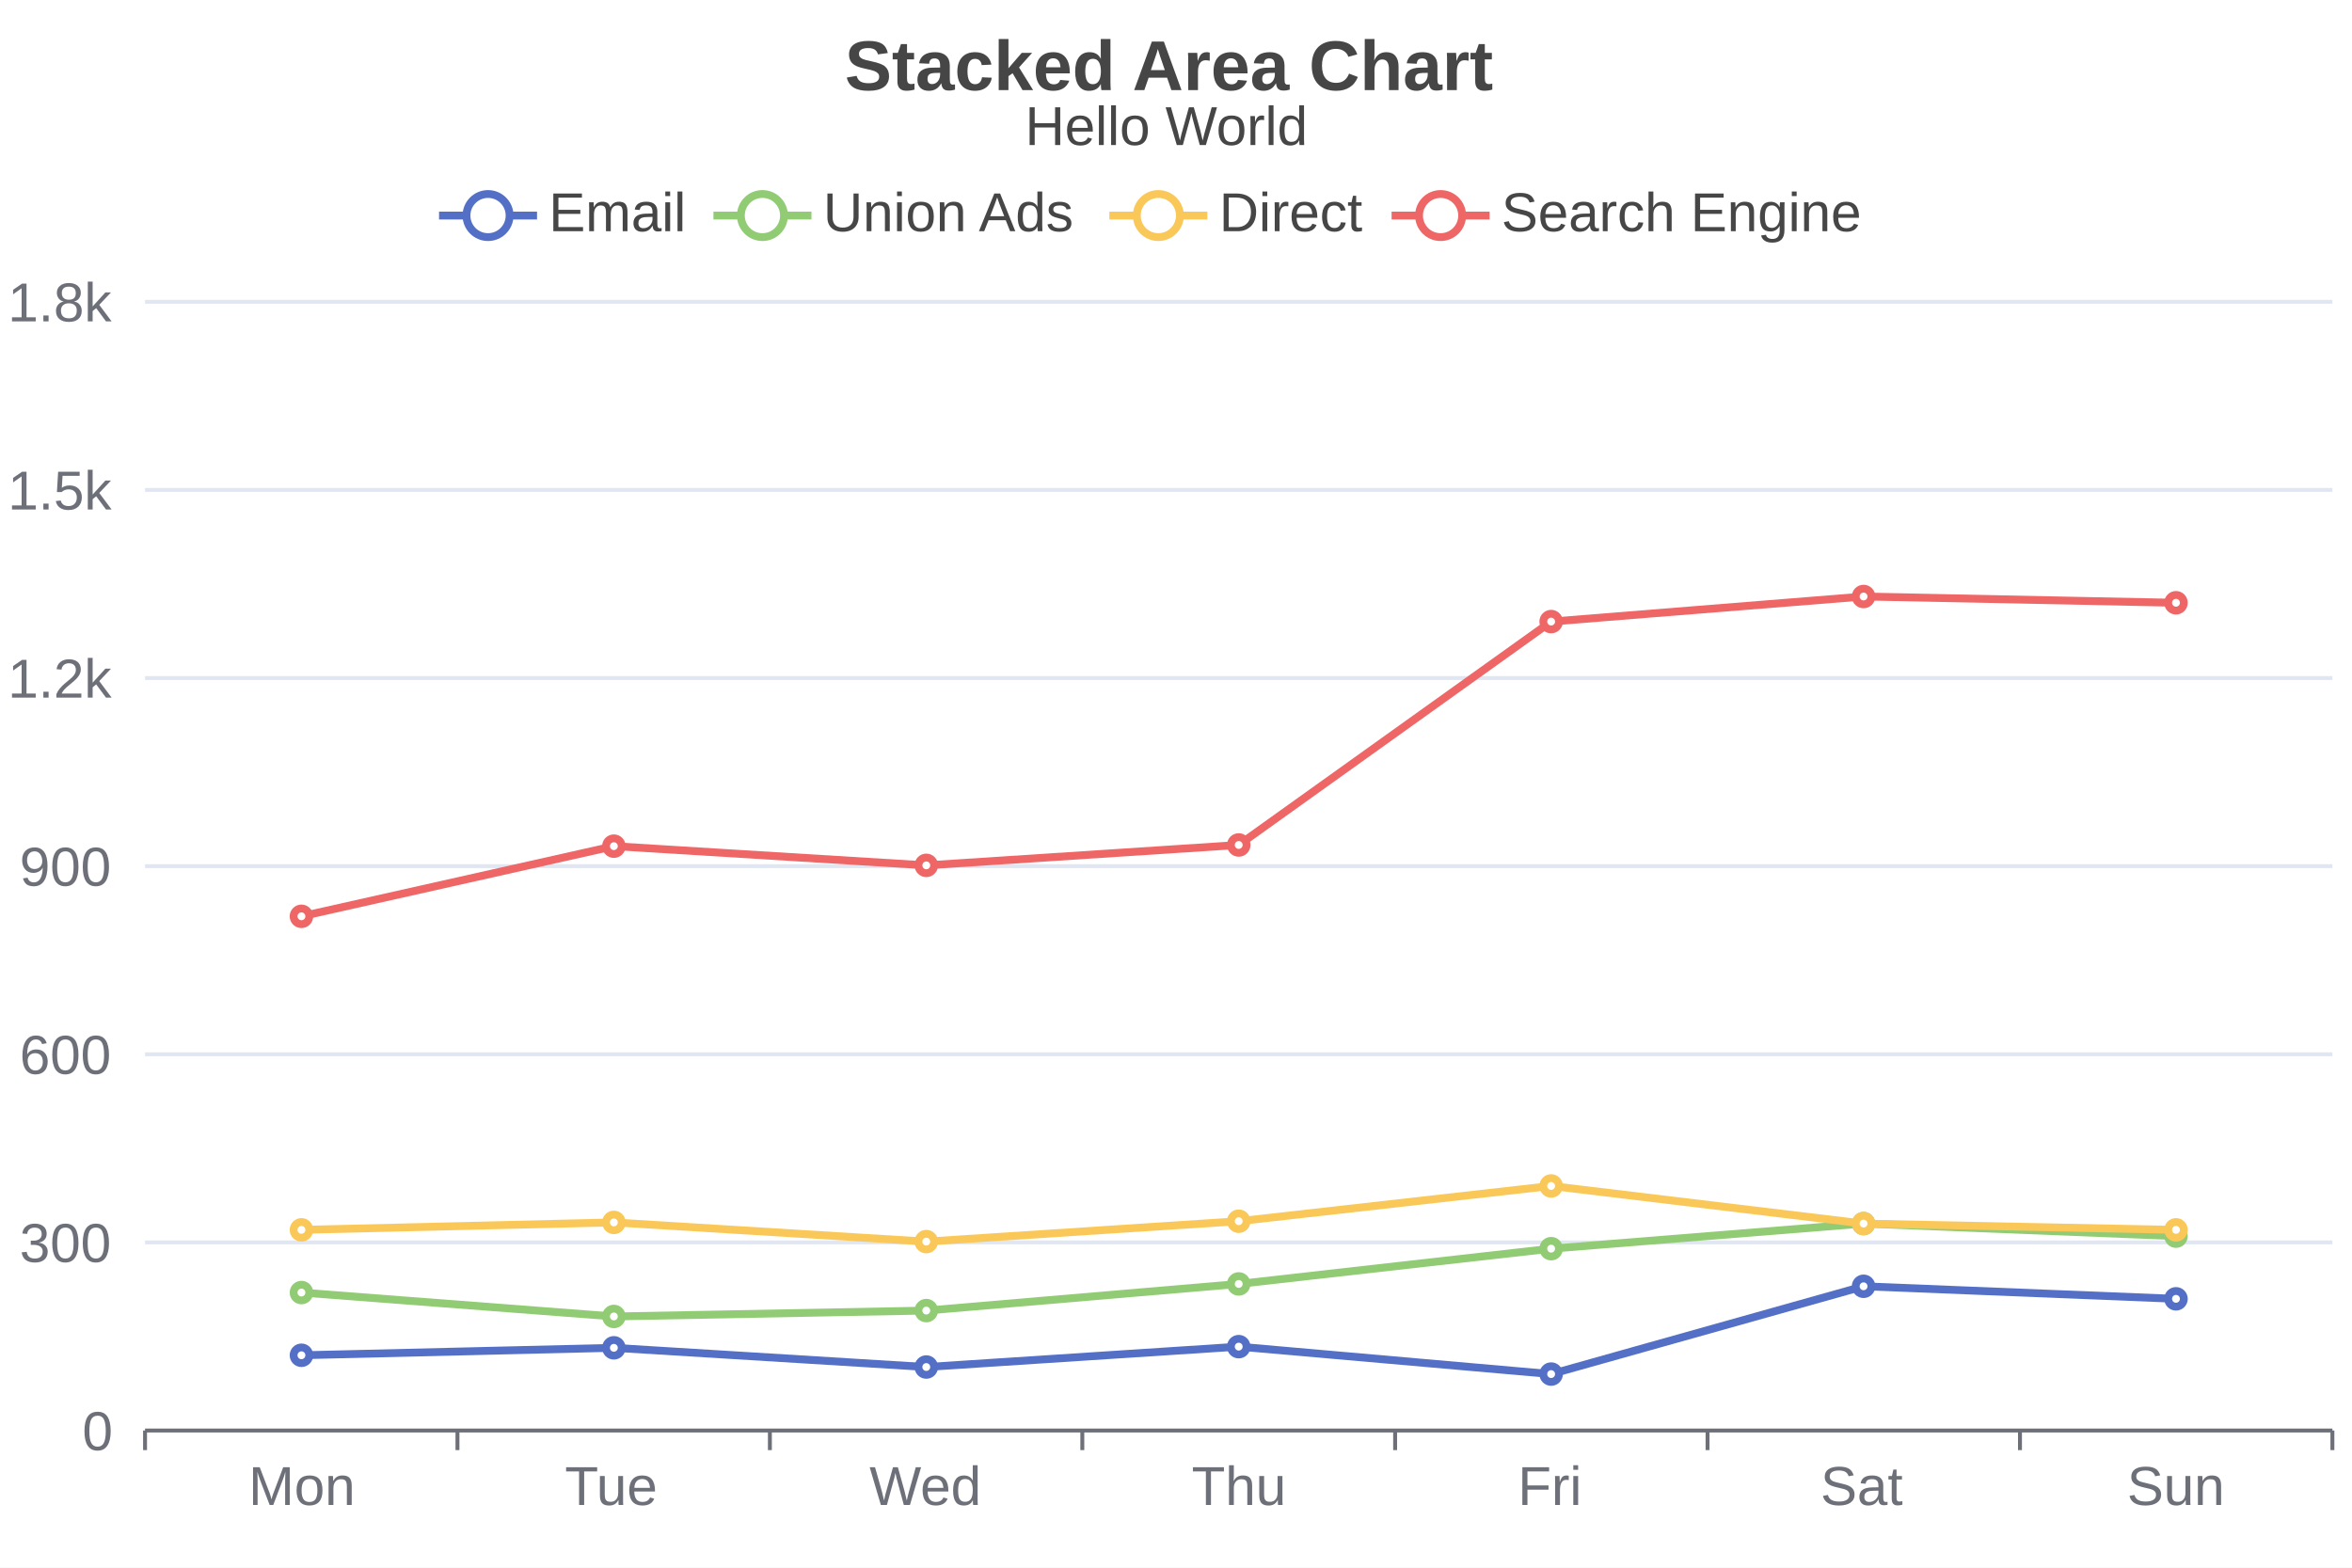
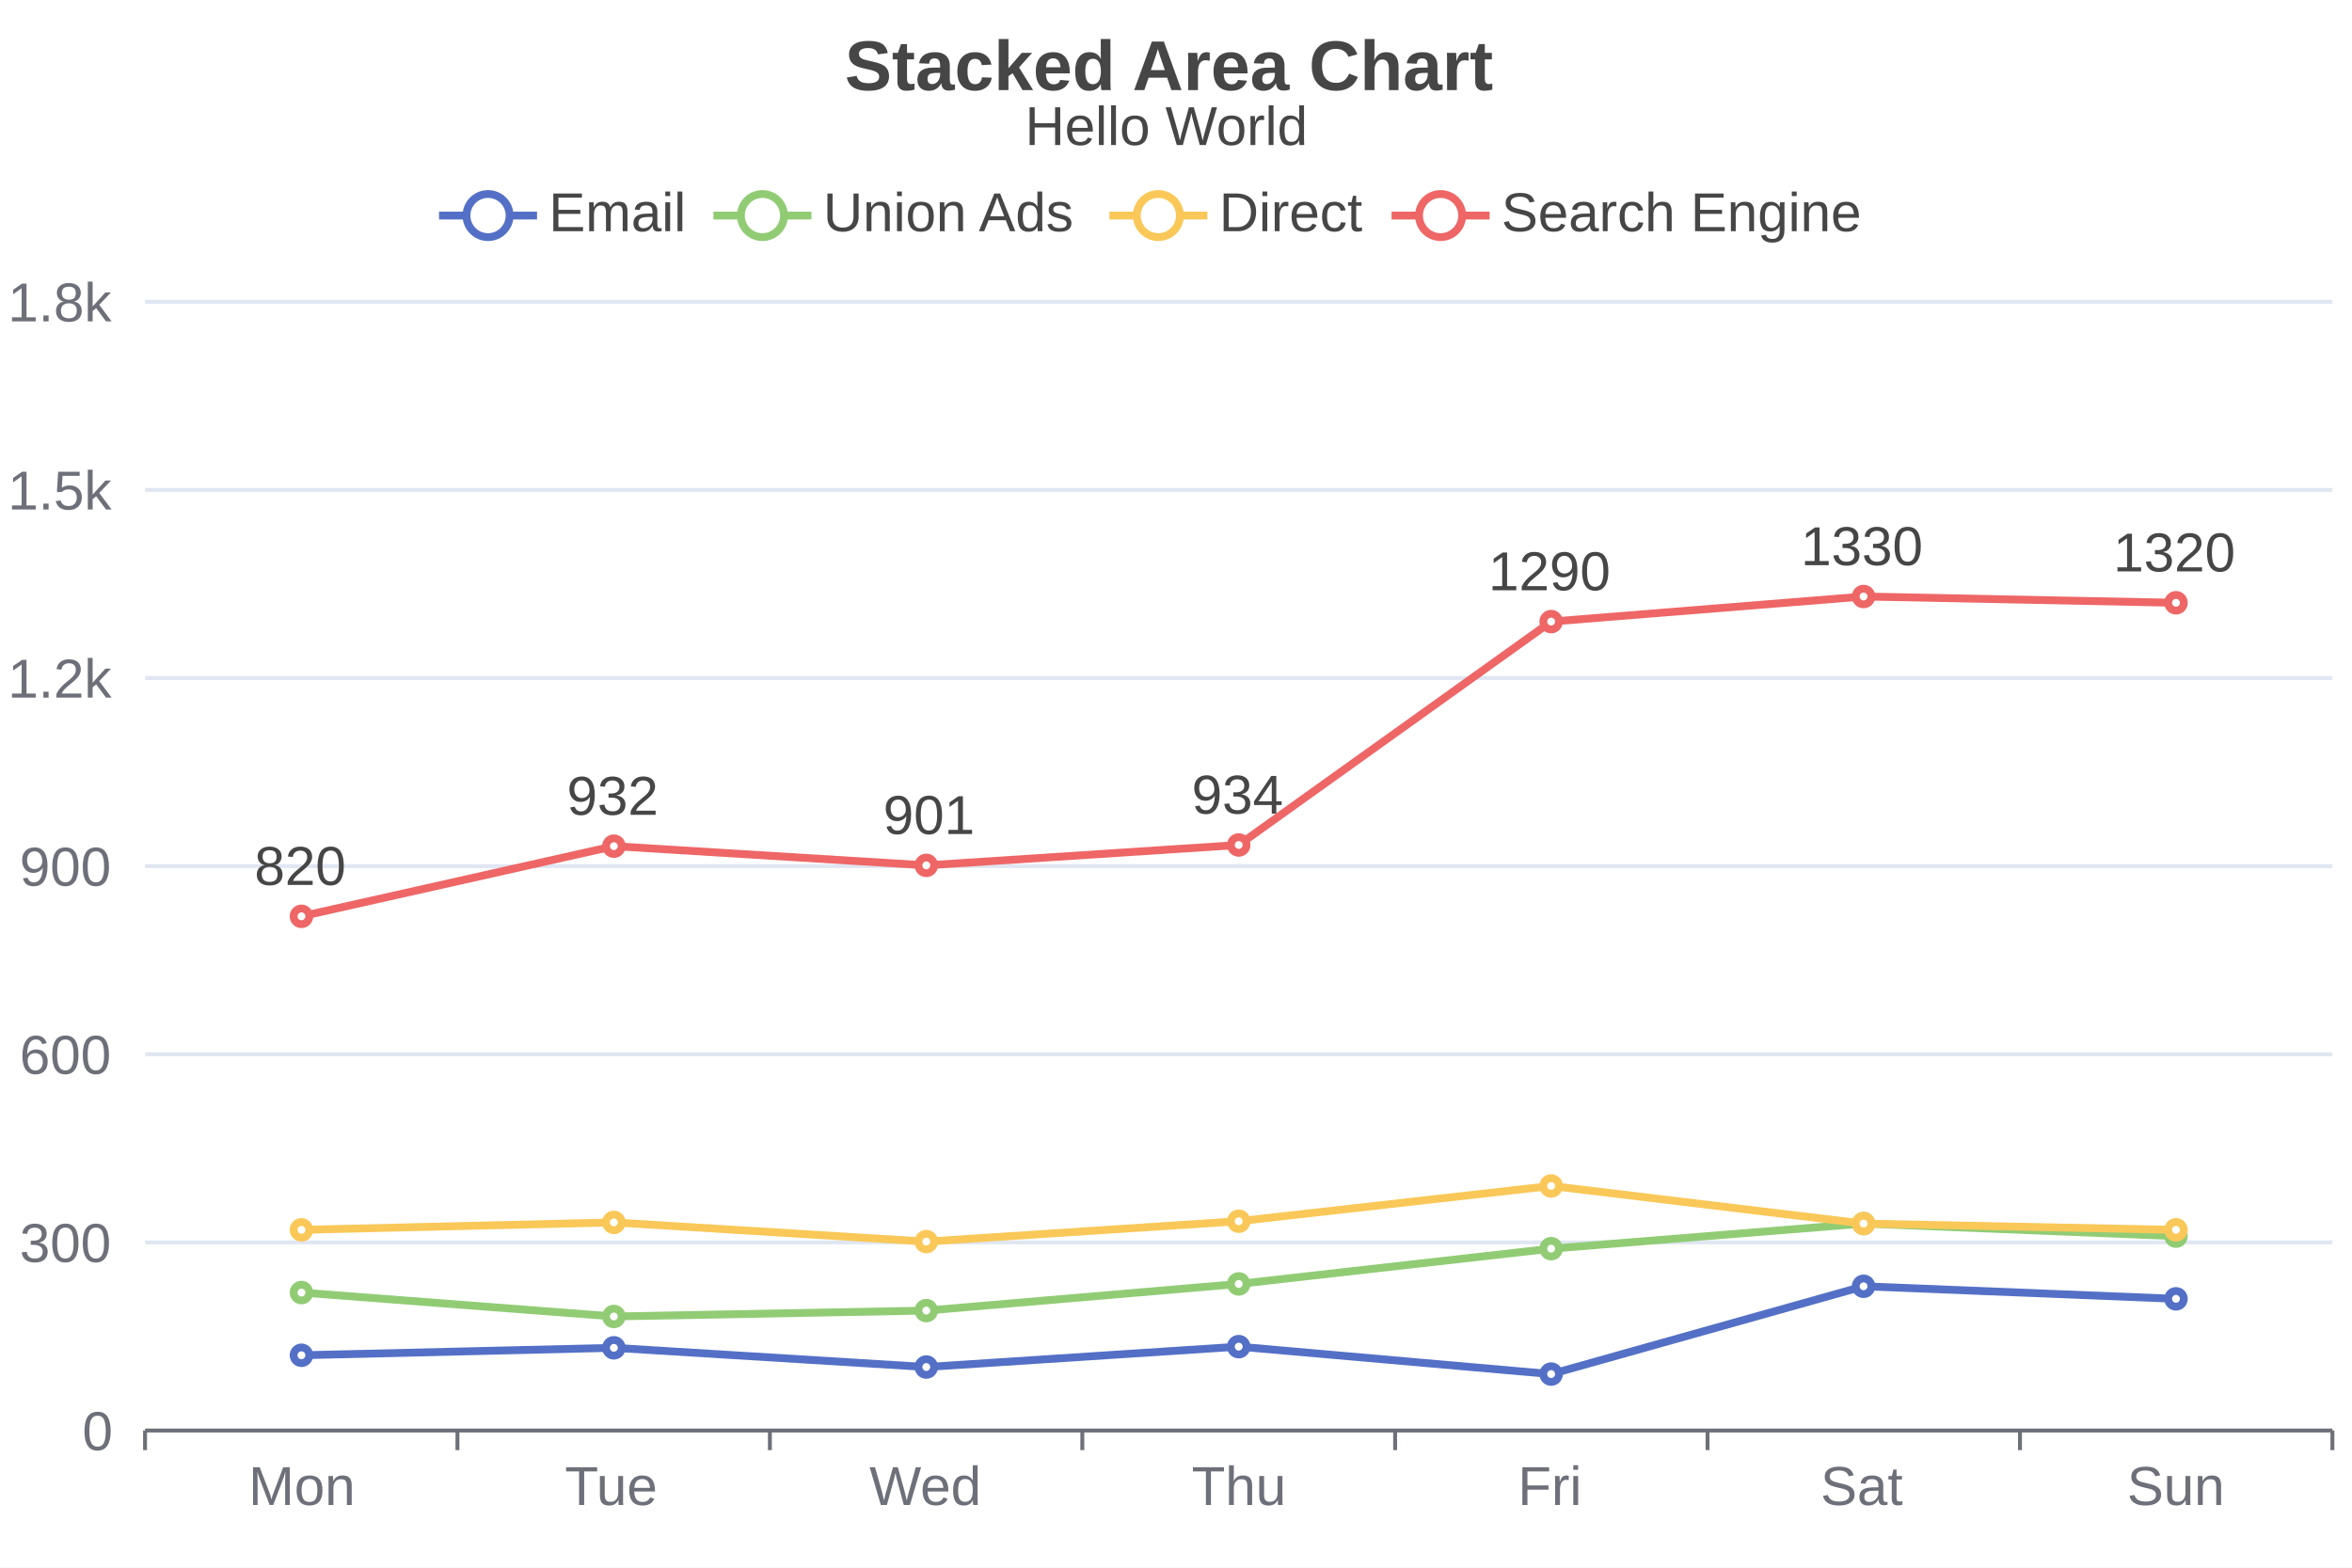
<svg xmlns="http://www.w3.org/2000/svg" width="600" height="400" viewBox="0 0 600 400">
  <rect x="0" y="0" width="600" height="400" fill="#FFFFFF" />
  <text font-size="18" x="215.5" y="23" font-weight="bold" font-family="Arial" fill="#464646">
Stacked Area Chart
</text>
  <text font-size="14" x="261.5" y="37" font-family="Arial" fill="#464646">
Hello World
</text>
  <g>
    <line stroke-width="2" x1="112" y1="55" x2="137" y2="55" stroke="#5470C6" />
    <circle cx="124.5" cy="55" r="5.5" stroke-width="2" stroke="#5470C6" fill="#FFFFFF" />
    <text font-size="14" x="140" y="59" font-family="Arial" fill="#464646">
Email
</text>
  </g>
  <g>
    <line stroke-width="2" x1="182" y1="55" x2="207" y2="55" stroke="#91CC75" />
    <circle cx="194.5" cy="55" r="5.5" stroke-width="2" stroke="#91CC75" fill="#FFFFFF" />
    <text font-size="14" x="210" y="59" font-family="Arial" fill="#464646">
Union Ads
</text>
  </g>
  <g>
    <line stroke-width="2" x1="283" y1="55" x2="308" y2="55" stroke="#FAC858" />
    <circle cx="295.5" cy="55" r="5.5" stroke-width="2" stroke="#FAC858" fill="#FFFFFF" />
    <text font-size="14" x="311" y="59" font-family="Arial" fill="#464646">
Direct
</text>
  </g>
  <g>
    <line stroke-width="2" x1="355" y1="55" x2="380" y2="55" stroke="#EE6666" />
    <circle cx="367.5" cy="55" r="5.5" stroke-width="2" stroke="#EE6666" fill="#FFFFFF" />
    <text font-size="14" x="383" y="59" font-family="Arial" fill="#464646">
Search Engine
</text>
  </g>
  <g stroke="#E0E6F2">
    <line stroke-width="1" x1="37" y1="77" x2="595" y2="77" />
    <line stroke-width="1" x1="37" y1="125" x2="595" y2="125" />
    <line stroke-width="1" x1="37" y1="173" x2="595" y2="173" />
    <line stroke-width="1" x1="37" y1="221" x2="595" y2="221" />
    <line stroke-width="1" x1="37" y1="269" x2="595" y2="269" />
    <line stroke-width="1" x1="37" y1="317" x2="595" y2="317" />
  </g>
  <g>
    <text font-size="14" x="2" y="82" font-family="Arial" fill="#6E7079">
1.8k
</text>
    <text font-size="14" x="2" y="130" font-family="Arial" fill="#6E7079">
1.5k
</text>
    <text font-size="14" x="2" y="178" font-family="Arial" fill="#6E7079">
1.2k
</text>
    <text font-size="14" x="5" y="226" font-family="Arial" fill="#6E7079">
900
</text>
    <text font-size="14" x="5" y="274" font-family="Arial" fill="#6E7079">
600
</text>
    <text font-size="14" x="5" y="322" font-family="Arial" fill="#6E7079">
300
</text>
    <text font-size="14" x="21" y="370" font-family="Arial" fill="#6E7079">
0
</text>
  </g>
  <g>
    <g stroke="#6E7079">
      <line stroke-width="1" x1="37" y1="365" x2="595" y2="365" />
      <line stroke-width="1" x1="37" y1="365" x2="37" y2="370" />
      <line stroke-width="1" x1="116.7" y1="365" x2="116.7" y2="370" />
      <line stroke-width="1" x1="196.4" y1="365" x2="196.4" y2="370" />
      <line stroke-width="1" x1="276.1" y1="365" x2="276.1" y2="370" />
      <line stroke-width="1" x1="355.9" y1="365" x2="355.9" y2="370" />
      <line stroke-width="1" x1="435.6" y1="365" x2="435.6" y2="370" />
      <line stroke-width="1" x1="515.3" y1="365" x2="515.3" y2="370" />
      <line stroke-width="1" x1="595" y1="365" x2="595" y2="370" />
    </g>
    <text font-size="14" x="63.4" y="384" font-family="Arial" fill="#6E7079">
Mon
</text>
    <text font-size="14" x="144.1" y="384" font-family="Arial" fill="#6E7079">
Tue
</text>
    <text font-size="14" x="221.8" y="384" font-family="Arial" fill="#6E7079">
Wed
</text>
    <text font-size="14" x="304" y="384" font-family="Arial" fill="#6E7079">
Thu
</text>
    <text font-size="14" x="387.2" y="384" font-family="Arial" fill="#6E7079">
Fri
</text>
    <text font-size="14" x="464.4" y="384" font-family="Arial" fill="#6E7079">
Sat
</text>
    <text font-size="14" x="542.6" y="384" font-family="Arial" fill="#6E7079">
Sun
</text>
  </g>
  <g>
    <path fill="none" d="M 76.9 345.8 L 156.6 343.9 L 236.3 348.8 L 316 343.6 L 395.7 350.6 L 475.4 328.2 L 555.1 331.4" stroke-width="2" stroke="#5470C6" />
    <circle cx="76.9" cy="345.8" r="2" stroke-width="2" stroke="#5470C6" fill="#FFFFFF" />
    <circle cx="156.6" cy="343.9" r="2" stroke-width="2" stroke="#5470C6" fill="#FFFFFF" />
    <circle cx="236.3" cy="348.8" r="2" stroke-width="2" stroke="#5470C6" fill="#FFFFFF" />
    <circle cx="316" cy="343.6" r="2" stroke-width="2" stroke="#5470C6" fill="#FFFFFF" />
    <circle cx="395.7" cy="350.6" r="2" stroke-width="2" stroke="#5470C6" fill="#FFFFFF" />
    <circle cx="475.4" cy="328.2" r="2" stroke-width="2" stroke="#5470C6" fill="#FFFFFF" />
    <circle cx="555.1" cy="331.4" r="2" stroke-width="2" stroke="#5470C6" fill="#FFFFFF" />
  </g>
  <g>
    <path fill="none" d="M 76.9 329.8 L 156.6 335.9 L 236.3 334.4 L 316 327.6 L 395.7 318.6 L 475.4 312.2 L 555.1 315.4" stroke-width="2" stroke="#91CC75" />
    <circle cx="76.9" cy="329.8" r="2" stroke-width="2" stroke="#91CC75" fill="#FFFFFF" />
    <circle cx="156.6" cy="335.9" r="2" stroke-width="2" stroke="#91CC75" fill="#FFFFFF" />
    <circle cx="236.3" cy="334.4" r="2" stroke-width="2" stroke="#91CC75" fill="#FFFFFF" />
    <circle cx="316" cy="327.6" r="2" stroke-width="2" stroke="#91CC75" fill="#FFFFFF" />
    <circle cx="395.7" cy="318.6" r="2" stroke-width="2" stroke="#91CC75" fill="#FFFFFF" />
    <circle cx="475.4" cy="312.2" r="2" stroke-width="2" stroke="#91CC75" fill="#FFFFFF" />
    <circle cx="555.1" cy="315.4" r="2" stroke-width="2" stroke="#91CC75" fill="#FFFFFF" />
  </g>
  <g>
    <path fill="none" d="M 76.9 313.8 L 156.6 311.9 L 236.3 316.8 L 316 311.6 L 395.7 302.6 L 475.4 312.2 L 555.1 313.8" stroke-width="2" stroke="#FAC858" />
    <circle cx="76.9" cy="313.8" r="2" stroke-width="2" stroke="#FAC858" fill="#FFFFFF" />
    <circle cx="156.6" cy="311.9" r="2" stroke-width="2" stroke="#FAC858" fill="#FFFFFF" />
    <circle cx="236.3" cy="316.8" r="2" stroke-width="2" stroke="#FAC858" fill="#FFFFFF" />
    <circle cx="316" cy="311.6" r="2" stroke-width="2" stroke="#FAC858" fill="#FFFFFF" />
    <circle cx="395.7" cy="302.6" r="2" stroke-width="2" stroke="#FAC858" fill="#FFFFFF" />
    <circle cx="475.4" cy="312.2" r="2" stroke-width="2" stroke="#FAC858" fill="#FFFFFF" />
    <circle cx="555.1" cy="313.8" r="2" stroke-width="2" stroke="#FAC858" fill="#FFFFFF" />
  </g>
  <g>
    <path fill="none" d="M 76.9 233.8 L 156.6 215.9 L 236.3 220.8 L 316 215.6 L 395.7 158.6 L 475.4 152.2 L 555.1 153.8" stroke-width="2" stroke="#EE6666" />
    <circle cx="76.9" cy="233.8" r="2" stroke-width="2" stroke="#EE6666" fill="#FFFFFF" />
    <circle cx="156.6" cy="215.9" r="2" stroke-width="2" stroke="#EE6666" fill="#FFFFFF" />
    <circle cx="236.3" cy="220.8" r="2" stroke-width="2" stroke="#EE6666" fill="#FFFFFF" />
    <circle cx="316" cy="215.6" r="2" stroke-width="2" stroke="#EE6666" fill="#FFFFFF" />
    <circle cx="395.7" cy="158.6" r="2" stroke-width="2" stroke="#EE6666" fill="#FFFFFF" />
    <circle cx="475.4" cy="152.2" r="2" stroke-width="2" stroke="#EE6666" fill="#FFFFFF" />
    <circle cx="555.1" cy="153.8" r="2" stroke-width="2" stroke="#EE6666" fill="#FFFFFF" />
  </g>
+   <text font-size="14" x="76.9" y="233.8" dx="-12" dy="-8" font-family="Arial" fill="#464646">
+ 820
+ </text>
+   <text font-size="14" x="156.6" y="215.9" dx="-12" dy="-8" font-family="Arial" fill="#464646">
+ 932
+ </text>
+   <text font-size="14" x="236.3" y="220.8" dx="-11" dy="-8" font-family="Arial" fill="#464646">
+ 901
+ </text>
+   <text font-size="14" x="316" y="215.6" dx="-12" dy="-8" font-family="Arial" fill="#464646">
+ 934
+ </text>
+   <text font-size="14" x="395.7" y="158.6" dx="-16" dy="-8" font-family="Arial" fill="#464646">
+ 1290
+ </text>
+   <text font-size="14" x="475.4" y="152.2" dx="-16" dy="-8" font-family="Arial" fill="#464646">
+ 1330
+ </text>
+   <text font-size="14" x="555.1" y="153.8" dx="-16" dy="-8" font-family="Arial" fill="#464646">
+ 1320
+ </text>
</svg>
